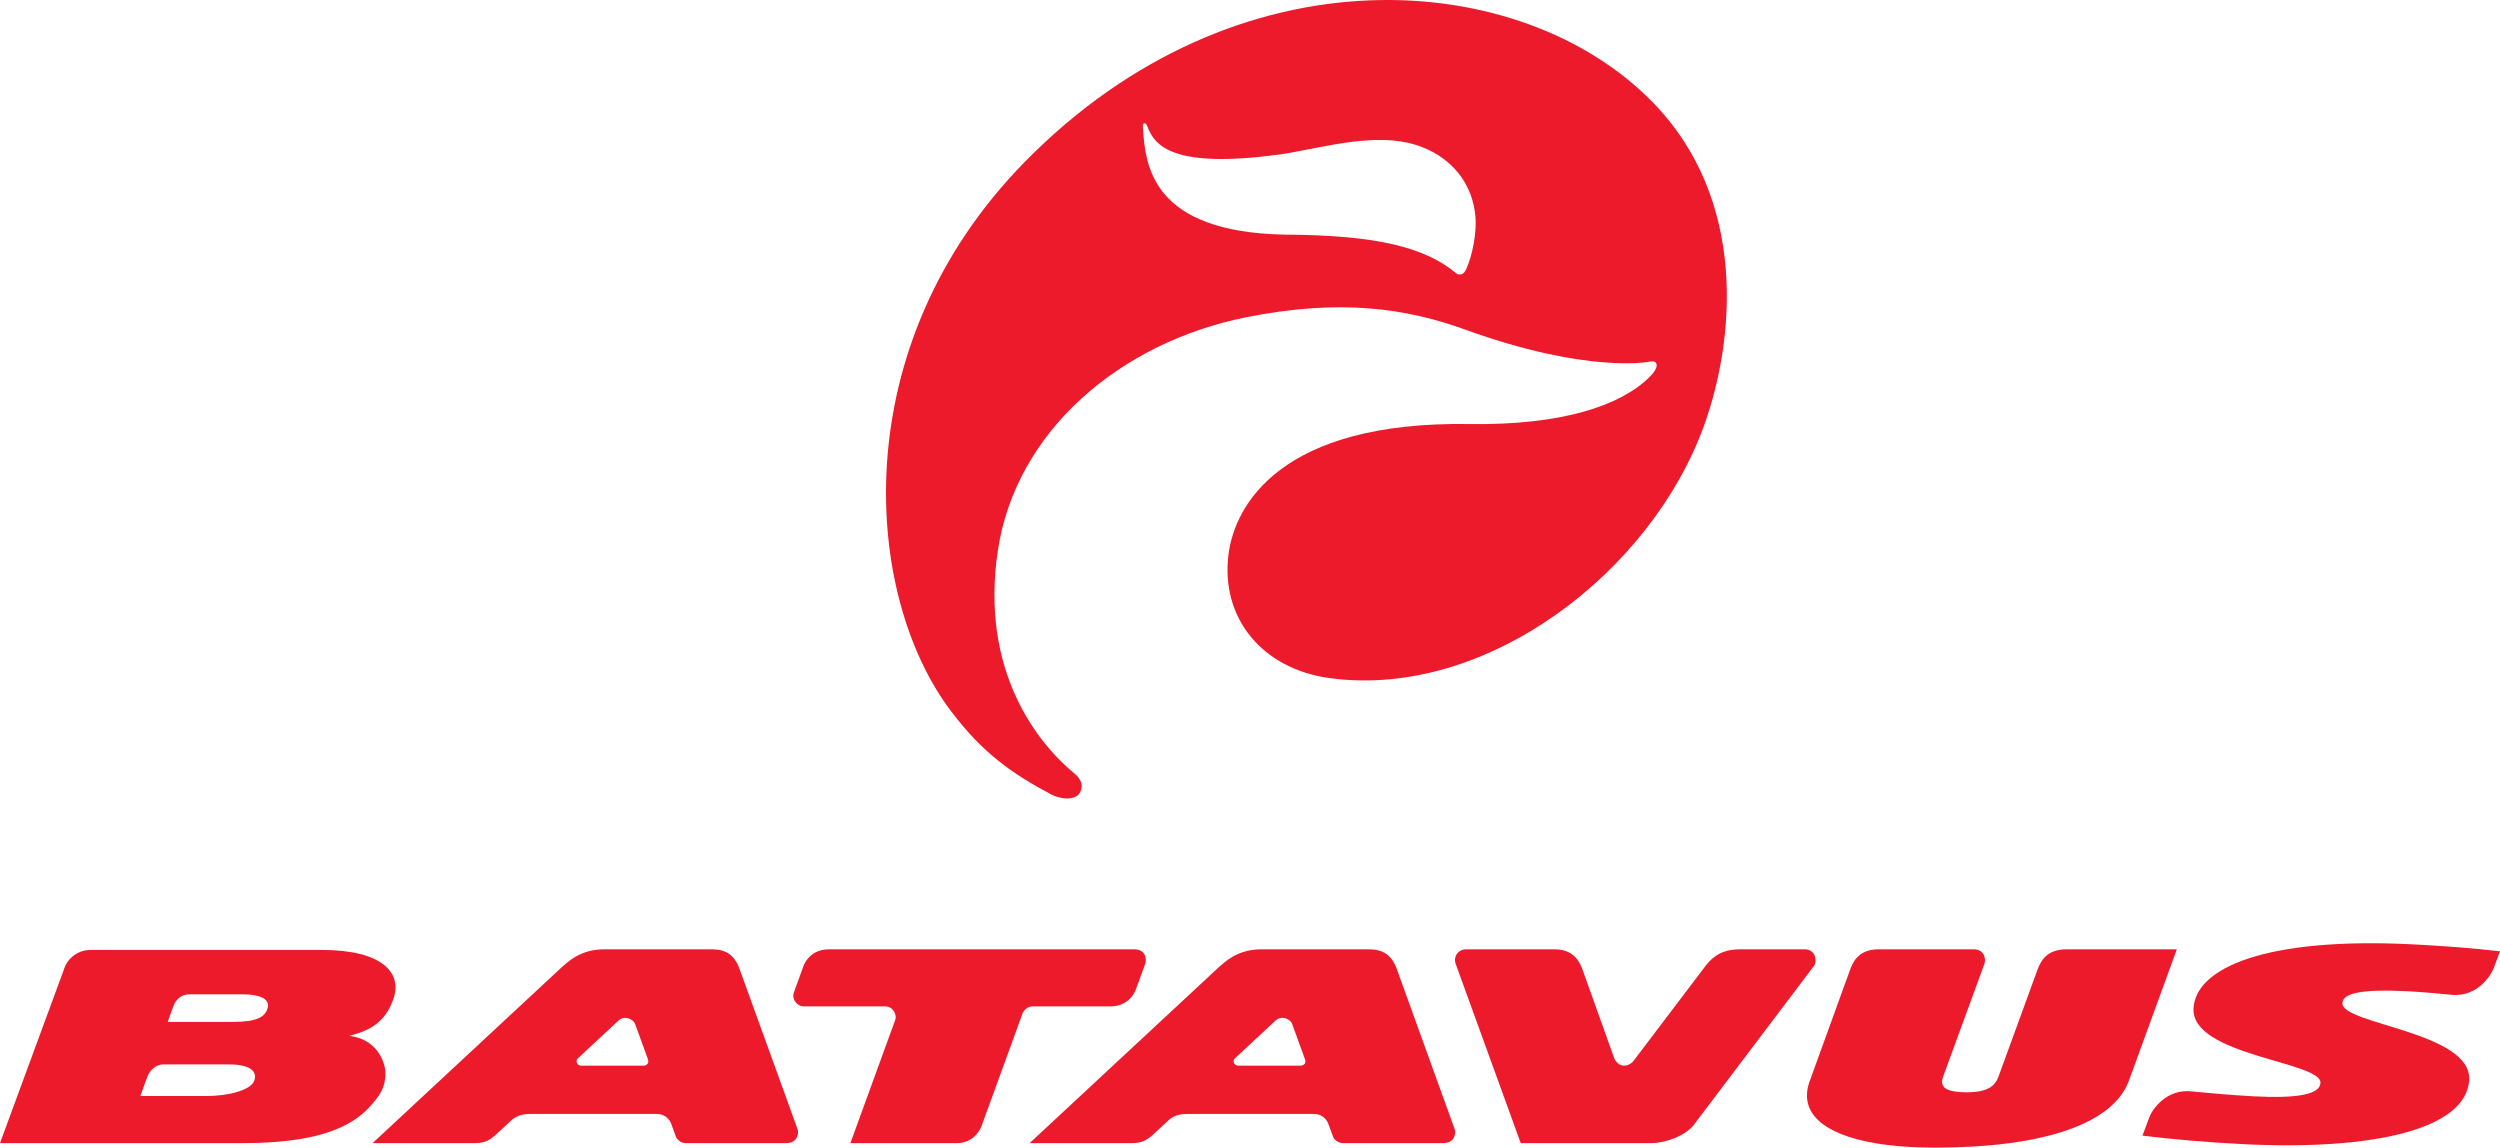
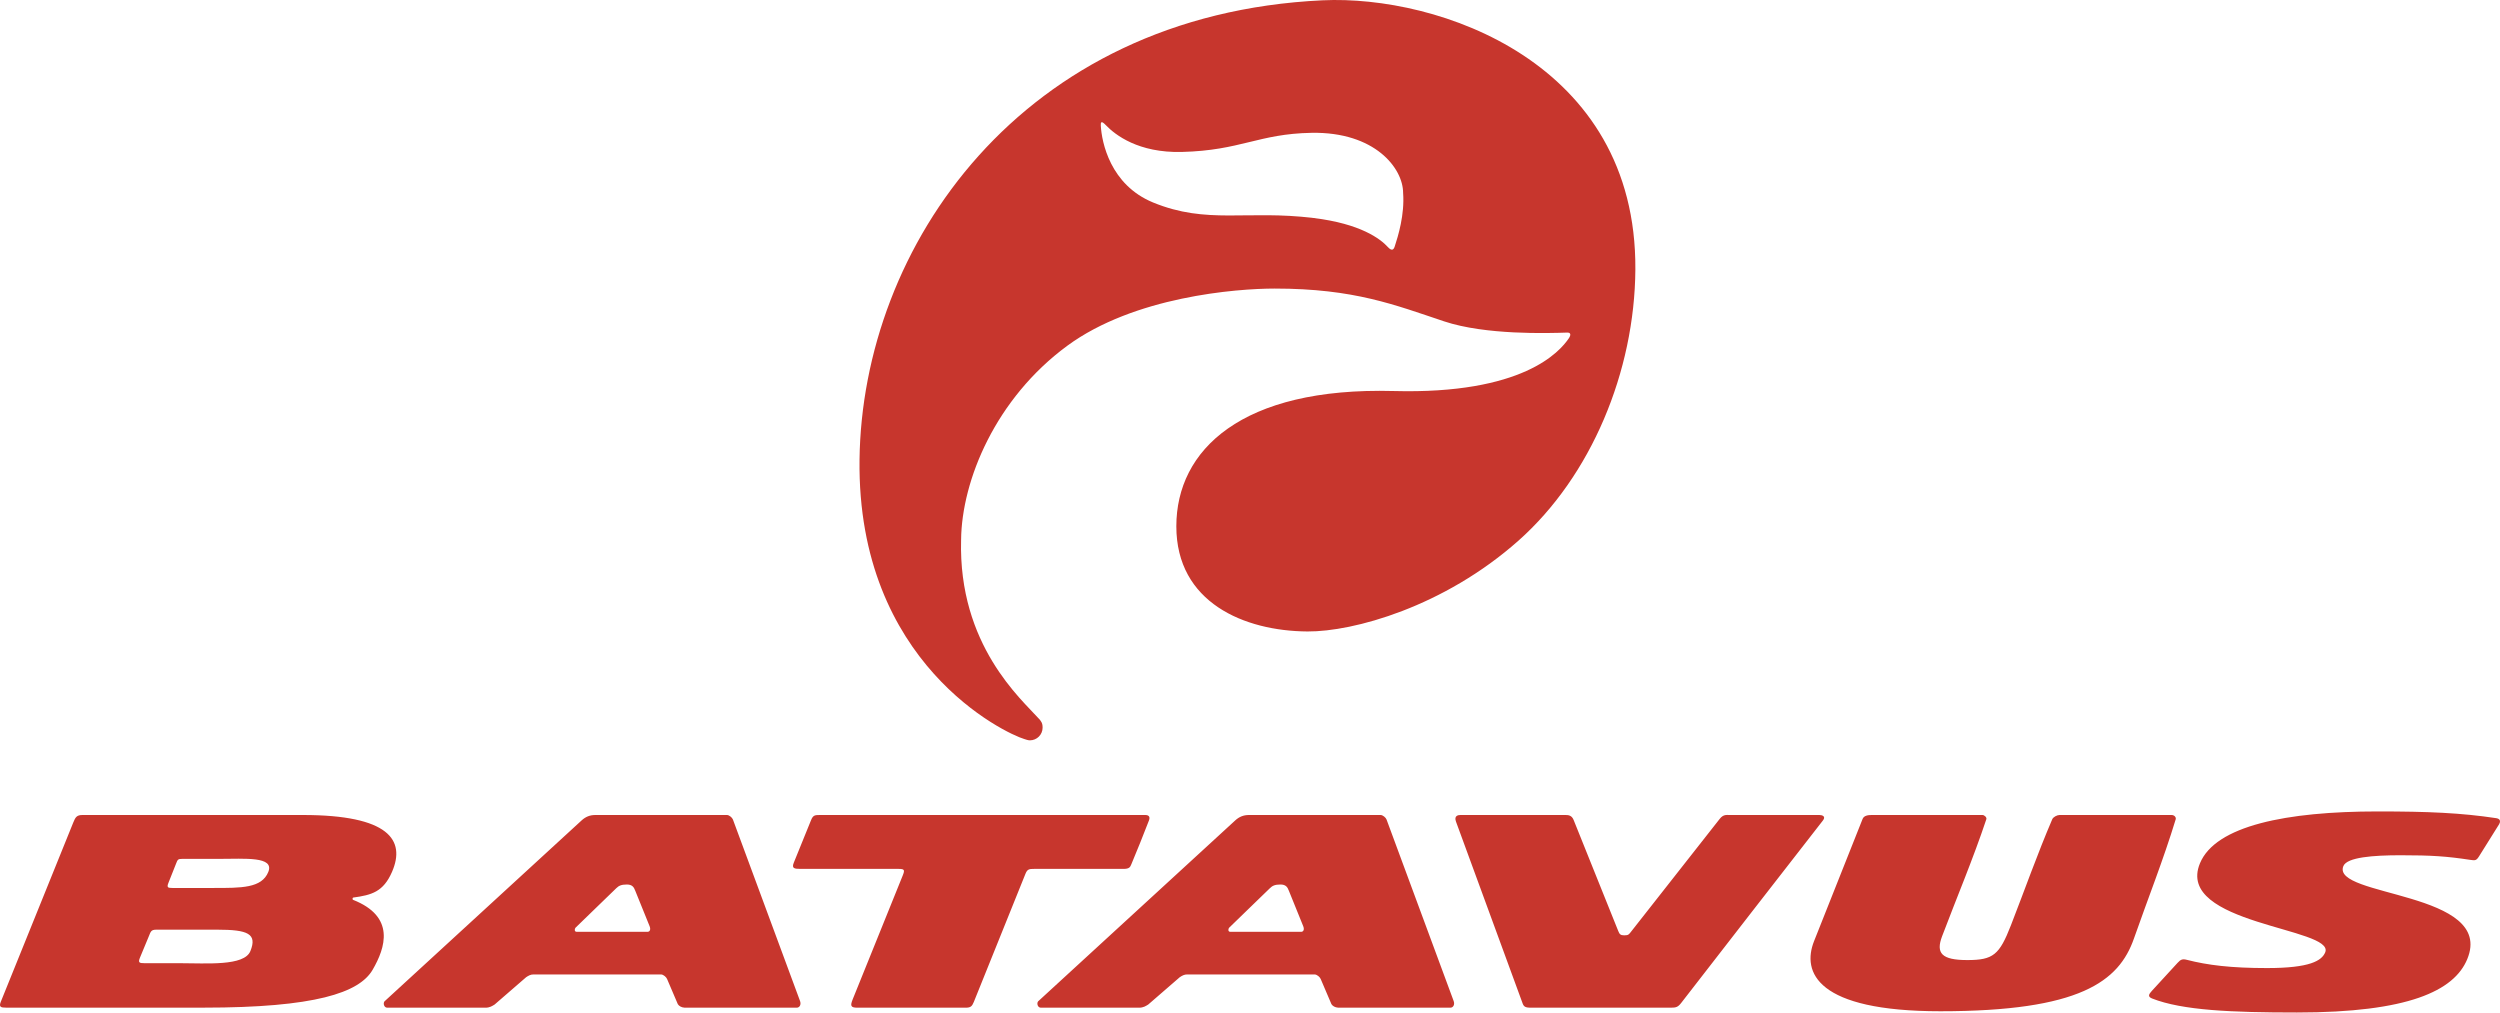
- <svg xmlns="http://www.w3.org/2000/svg" width="250.345" height="114.92" viewBox="0 0 250.345 114.92" version="1.1" id="svg1">
-   <defs id="defs1">
-     <clipPath clipPathUnits="userSpaceOnUse" id="clipPath9">
-       <path d="M 0,0 H 420.945 V 595.275 H 0 Z" transform="translate(-335.4616,-538.7618)" id="path9" />
-     </clipPath>
-     <clipPath clipPathUnits="userSpaceOnUse" id="clipPath11">
-       <path d="M 0,0 H 420.945 V 595.275 H 0 Z" transform="translate(-352.9183,-538.7618)" id="path11" />
-     </clipPath>
-     <clipPath clipPathUnits="userSpaceOnUse" id="clipPath13">
-       <path d="M 0,0 H 420.945 V 595.275 H 0 Z" transform="translate(-359.5955,-543.1354)" id="path13" />
-     </clipPath>
-     <clipPath clipPathUnits="userSpaceOnUse" id="clipPath15">
-       <path d="M 0,0 H 420.945 V 595.275 H 0 Z" transform="translate(-369.1633,-543.5535)" id="path15" />
-     </clipPath>
-     <clipPath clipPathUnits="userSpaceOnUse" id="clipPath17">
-       <path d="M 0,0 H 420.945 V 595.275 H 0 Z" transform="translate(-341.709,-542.0364)" id="path17" />
-     </clipPath>
-     <clipPath clipPathUnits="userSpaceOnUse" id="clipPath19">
-       <path d="M 0,0 H 420.945 V 595.275 H 0 Z" transform="translate(-379.435,-542.3417)" id="path19" />
-     </clipPath>
-     <clipPath clipPathUnits="userSpaceOnUse" id="clipPath21">
-       <path d="M 0,0 H 420.945 V 595.275 H 0 Z" transform="translate(-324.7265,-542.259)" id="path21" />
-     </clipPath>
-     <clipPath clipPathUnits="userSpaceOnUse" id="clipPath23">
-       <path d="M 0,0 H 420.945 V 595.275 H 0 Z" transform="translate(-339.5352,-549.8782)" id="path23" />
-     </clipPath>
-   </defs>
-   <g id="layer1" transform="translate(-121.1172,-229.5937)">
-     <path id="path8" d="m 0,0 -1.545,4.268 c -0.134,0.375 -0.366,0.519 -0.72,0.524 h -2.876 c -0.668,0 -1,-0.372 -1.131,-0.478 l -5.024,-4.671 h 2.695 c 0.222,0 0.367,0.034 0.565,0.21 l 0.369,0.342 c 0.1,0.098 0.236,0.223 0.548,0.223 h 3.366 c 0.318,0 0.393,-0.267 0.393,-0.267 l 0.132,-0.359 c 0,0 0.087,-0.149 0.253,-0.149 h 2.656 C 0.031,-0.357 0.02,-0.056 0,0 m -4.092,1.7 h -1.657 c -0.109,0 -0.163,0.115 -0.101,0.187 l 1.083,1.008 c 0.163,0.156 0.39,0.044 0.444,-0.08 L -3.982,1.878 C -3.927,1.729 -4.066,1.7 -4.092,1.7" style="fill:#ed1a2c;fill-opacity:1;fill-rule:nonzero;stroke:none" transform="matrix(3.769379,0,0,-3.769379,201.002,342.7184)" clip-path="url(#clipPath9)" />
-     <path id="path10" d="m 0,0 -1.542,4.268 c -0.137,0.375 -0.369,0.519 -0.723,0.524 h -2.877 c -0.668,0 -0.999,-0.372 -1.132,-0.478 l -5.023,-4.671 h 2.695 c 0.221,0 0.368,0.034 0.567,0.21 l 0.369,0.342 c 0.097,0.098 0.234,0.223 0.546,0.223 h 3.367 c 0.315,0 0.393,-0.267 0.393,-0.267 l 0.133,-0.359 c 0,0 0.086,-0.149 0.253,-0.149 h 2.655 C 0.031,-0.357 0.02,-0.056 0,0 m -4.094,1.7 h -1.655 c -0.107,0 -0.164,0.115 -0.103,0.187 l 1.084,1.008 c 0.166,0.156 0.392,0.044 0.444,-0.08 l 0.34,-0.937 C -3.926,1.729 -4.067,1.7 -4.094,1.7" style="fill:#ed1a2c;fill-opacity:1;fill-rule:nonzero;stroke:none" transform="matrix(3.769379,0,0,-3.769379,266.803,342.7184)" clip-path="url(#clipPath11)" />
-     <path id="path12" d="m 0,0 -1.925,-2.538 c -0.078,-0.123 -0.36,-0.249 -0.514,0.051 l -0.84,2.347 c -0.06,0.161 -0.194,0.558 -0.744,0.558 H -6.38 c -0.212,0 -0.349,-0.2 -0.271,-0.397 l 1.724,-4.751 h 3.468 c 0.391,0 0.883,0.195 1.111,0.459 l 3.21,4.247 C 2.96,0.113 2.898,0.418 2.622,0.418 H 0.911 C 0.43,0.418 0.201,0.245 0,0" style="fill:#ed1a2c;fill-opacity:1;fill-rule:nonzero;stroke:none" transform="matrix(3.769379,0,0,-3.769379,291.9719,326.2326)" clip-path="url(#clipPath13)" />
-     <path id="path14" d="m 0,0 c -0.566,0 -0.695,-0.375 -0.755,-0.511 l -1.046,-2.867 c -0.088,-0.239 -0.266,-0.42 -0.847,-0.42 -0.598,0 -0.719,0.159 -0.624,0.42 l 1.091,2.981 C -2.124,-0.264 -2.178,0 -2.458,0 h -2.534 c -0.547,0 -0.691,-0.364 -0.763,-0.571 l -1.062,-2.928 c -0.31,-0.846 0.374,-1.416 1.73,-1.65 0.46,-0.078 0.995,-0.119 1.596,-0.119 0.713,0 1.377,0.039 1.978,0.119 1.677,0.222 2.851,0.766 3.178,1.668 L 2.935,0 Z" style="fill:#ed1a2c;fill-opacity:1;fill-rule:nonzero;stroke:none" transform="matrix(3.769379,0,0,-3.769379,328.0365,324.6566)" clip-path="url(#clipPath15)" />
-     <path id="path16" d="m 0,0 h 2.048 c 0.537,0 0.68,0.435 0.68,0.435 L 2.989,1.147 C 3.02,1.249 3,1.517 2.697,1.517 h -8.118 c -0.55,0 -0.685,-0.472 -0.685,-0.472 L -6.357,0.351 C -6.404,0.193 -6.272,0 -6.075,0 h 2.153 c 0.214,0 0.311,-0.232 0.267,-0.352 l -1.194,-3.28 h 2.828 c 0.483,0 0.645,0.428 0.645,0.428 -0.149,-0.419 1.08,2.963 1.08,2.963 0,0 0.057,0.241 0.296,0.241" style="fill:#ed1a2c;fill-opacity:1;fill-rule:nonzero;stroke:none" transform="matrix(3.769379,0,0,-3.769379,224.5509,330.3751)" clip-path="url(#clipPath17)" />
-     <path id="path18" d="M 0,0 C -0.183,0.017 -0.758,0.076 -1.199,0.098 -2.492,0.163 -2.926,0.035 -2.937,-0.217 -2.969,-0.782 0.51,-0.979 0.43,-2.264 c -0.08,-1.3 -2.533,-1.873 -5.999,-1.7 -1.02,0.051 -1.958,0.136 -2.68,0.226 0,0 0.139,0.366 0.179,0.48 0.071,0.209 0.467,0.787 1.151,0.692 0.028,-0.004 1.074,-0.102 1.612,-0.127 1.195,-0.062 1.771,0.052 1.786,0.357 0.029,0.565 -3.437,0.723 -3.372,1.977 0.055,1.085 1.925,1.896 5.803,1.704 0.883,-0.046 1.598,-0.1 2.339,-0.186 L 1.083,0.715 C 1.016,0.537 0.673,-0.038 0,0" style="fill:#ed1a2c;fill-opacity:1;fill-rule:nonzero;stroke:none" transform="matrix(3.769379,0,0,-3.769379,366.7545,329.2244)" clip-path="url(#clipPath19)" />
-     <path id="path20" d="m 0,0 c 0.215,0.65 -0.266,1.278 -1.915,1.278 h -6.096 -0.041 c -0.32,0 -0.591,-0.2 -0.695,-0.479 l -0.028,-0.081 -1.683,-4.572 h 6.453 c 1.863,0 2.864,0.373 3.411,1.012 0.147,0.175 0.263,0.3 0.333,0.532 0.029,0.093 0.065,0.297 0.022,0.484 -0.078,0.33 -0.322,0.718 -0.874,0.812 l -0.068,0.013 C -0.515,-0.849 -0.18,-0.542 0,0 m -3.705,-2.2 c -0.086,-0.231 -0.634,-0.402 -1.266,-0.402 h -1.758 l 0.072,0.2 0.089,0.246 0.033,0.086 c 0.065,0.16 0.229,0.307 0.414,0.307 h 0.076 1.663 c 0.631,0 0.758,-0.217 0.677,-0.437 m 0.347,1.903 c -0.071,-0.201 -0.27,-0.337 -0.912,-0.337 h -1.733 l 0.094,0.264 0.067,0.179 c 0.067,0.158 0.205,0.287 0.39,0.287 l 0.06,0.003 h 1.363 c 0.645,0 0.743,-0.209 0.671,-0.396" style="fill:#ed1a2c;fill-opacity:1;fill-rule:nonzero;stroke:none" transform="matrix(3.769379,0,0,-3.769379,160.5374,329.5361)" clip-path="url(#clipPath21)" />
-     <path id="path22" d="m 0,0 c -2.334,3.077 -2.854,9.683 1.951,14.587 5.656,5.772 13.193,5.156 16.678,1.602 2.566,-2.617 2.172,-6.351 1.393,-8.547 C 18.629,3.71 14.235,0.326 10.081,0.877 8.241,1.12 7.159,2.5 7.369,4.162 c 0.168,1.331 1.405,3.544 6.393,3.468 2.462,-0.037 4.032,0.489 4.794,1.251 0.261,0.26 0.187,0.36 0.153,0.392 -0.045,0.043 -0.185,0.009 -0.185,0.009 0,0 -1.631,-0.314 -4.866,0.857 -1.544,0.559 -3.307,0.833 -5.83,0.325 C 4.482,9.79 1.72,7.441 1.243,4.274 0.761,1.074 2.294,-0.854 3.304,-1.678 3.307,-1.681 3.635,-1.94 3.365,-2.236 3.095,-2.428 2.683,-2.222 2.683,-2.222 1.603,-1.65 0.842,-1.11 0,0 M 11.939,15.139 C 10.863,15.301 9.563,14.904 8.713,14.789 5.923,14.414 5.412,15.005 5.216,15.532 5.177,15.638 5.131,15.618 5.131,15.618 5.109,15.612 5.089,15.614 5.096,15.514 c 0.06,-1.037 0.247,-2.778 3.755,-2.852 2.489,-0.011 3.751,-0.346 4.573,-1.031 0.04,-0.036 0.097,-0.028 0.097,-0.028 0.099,0.004 0.143,0.092 0.18,0.179 0.124,0.276 0.293,0.941 0.216,1.478 -0.153,1.075 -0.991,1.73 -1.978,1.879" style="fill:#ed1a2c;fill-opacity:1;fill-rule:nonzero;stroke:none" transform="matrix(3.769379,0,0,-3.769379,216.357,300.8164)" clip-path="url(#clipPath23)" />
+ <svg xmlns="http://www.w3.org/2000/svg" version="1.1" id="svg2" xml:space="preserve" width="377.634" height="152.942" viewBox="0 0 377.634 152.942">
+   <defs id="defs6" />
+   <g id="g8" transform="matrix(1.333333,0,0,-1.333333,-0.2940311,153.3209)">
+     <g id="g10" transform="scale(0.1)">
+       <path d="m 1183.37,325.566 c 0,-7.925 -6.46,-14.386 -14.39,-14.386 -2.25,0 -4.23,0.855 -6.25,1.441 -21.36,6.227 -189.593,85.227 -186.769,316.438 2.941,240.675 182.179,504.291 524.519,520.501 130.69,6.19 355.97,-69.62 354.43,-304.9 -0.76,-115.797 -50.18,-234.152 -132.28,-307.121 -84.72,-75.281 -187.29,-103.351 -239.17,-103.023 -71.71,0.453 -148.59,32.785 -148.58,119.172 0,86.39 73.8,157.867 246.08,153.226 146.71,-3.949 188.25,44.559 198.53,59.68 2.61,3.832 2.43,6.672 -1.86,6.535 -21.84,-0.715 -92.39,-2.953 -139.4,12.719 -55.72,18.57 -101.68,37.144 -191.92,37.144 -43.63,0 -159.26,-9.113 -235.07,-64.867 -80.97,-59.547 -119.5,-152.234 -120.2,-219.758 -3.3,-119.273 68.77,-181 87.67,-202.215 0.92,-0.839 1.72,-1.8 2.4,-2.843 1.86,-2.411 2.26,-4.789 2.26,-7.743 z m 391.26,544.356 c -8.63,9.457 -30.93,26.48 -84.25,33.008 -75.84,9.281 -120.68,-7.52 -181.81,17.566 -48.71,19.996 -58.28,68.484 -59.27,87.164 -0.2,3.93 0.51,5.89 5.66,0.52 10.67,-11.153 36.96,-31.637 86.11,-30.418 66.92,1.664 86.66,20.597 147.03,21.668 71.86,1.28 103.7,-40.239 103.7,-68.098 1.83,-24.609 -5.67,-48.914 -9.57,-60.809 -1.31,-4.027 -3.63,-4.949 -7.6,-0.601" style="fill:#c7362d;fill-opacity:1;fill-rule:evenodd;stroke:none" id="path12" />
+       <path d="m 2830.2,223.004 c -39.69,5.969 -76.71,7.625 -134.38,7.625 -103.32,0 -183.63,-16.172 -201.27,-58.731 -28.76,-69.41 153.33,-72.953 141.9,-100.879 -3.88,-9.496 -17.27,-17.836 -65.79,-17.836 -41.21,0 -67.66,3.344 -90.8,9.297 -5.15,1.324 -7.09,0.516 -10.7,-3.414 -11.04,-12.035 -17.98,-19.598 -29.03,-31.633 -3.59,-3.914 -5.12,-6.637 0.27,-8.758 34.3,-13.484 90.51,-15.836 163.96,-15.836 126.15,0 178.07,24.469 192.98,60.406 31.98,77.074 -154.57,70.231 -140.34,105.445 4.07,10.098 33.97,12.301 64.79,12.301 35.32,0 52.21,-1.183 78.7,-5.179 5.87,-0.887 7.12,-0.993 10.24,3.972 8.19,13.02 14.5,23.289 22.7,36.305 1.07,1.762 2.64,6.031 -3.23,6.914 z m -367.82,3.586 c -42.81,0 -84.11,-0.035 -126.89,0 -2.74,0 -7.18,-2.235 -8.27,-4.785 -16.92,-39.465 -31.2,-80.051 -46.8,-120.075 -13.07,-33.554 -19.99,-39.484 -49.43,-39.484 -29.17,0 -35.84,7.777 -28.6,26.93 16.71,44.219 35.21,87.789 50.15,132.66 0.69,2.055 -2.26,4.754 -4.39,4.754 -42.46,0 -83.03,0 -125.48,0 -3.77,0 -8.75,-0.496 -10.31,-4.426 -18.31,-46.164 -36.67,-92.312 -55,-138.473 -13.98,-35.211 2.78,-79.437 143.07,-79.437 158.26,0 202.29,33.801 219.29,82.324 15.78,45.051 33.44,89.473 47.35,135.152 0.66,2.168 -1.43,4.86 -4.69,4.86 z M 1181.23,8.293 c 38.19,0 72.95,0 111.14,0 5.36,-0.086 8,2.008 10.65,3.555 11.9,10.32 23.81,20.641 35.72,30.961 2.66,1.777 5.14,3.191 8.52,3.16 48.14,0 96.28,0 144.42,0 2.78,-0.262 5.75,-2.883 6.73,-5.137 4.05,-9.504 8.11,-19.004 12.17,-28.508 1.31,-2.066 3.9,-3.773 7.74,-4.031 42.64,0 84.36,0 127,0 3.07,-0.008 5.24,3.246 3.79,7.41 l -76.08,205.75 c -0.84,2.277 -4.26,5.137 -6.75,5.137 -51.82,0 -97.31,0 -149.08,0 -6.18,0 -11.08,-1.977 -15.61,-6.141 -75.23,-69.062 -148.11,-135.953 -223.34,-205.015 -1.72,-2.199 -0.55,-6.938 2.98,-7.141 z m 557.87,0.004 c 54.36,0 101.45,0 155.81,0 6.02,0 8.19,0.547 12,5.465 53.73,69.168 106.57,137.59 160.48,206.613 3.68,4.723 -0.81,6.215 -3.91,6.215 -35.35,0 -66.66,0 -102,0 -3.3,0 -6.9,0.844 -10.99,-4.363 -33.39,-42.497 -66.79,-84.997 -100.18,-127.489 -2.74,-3.481 -3.1,-4.481 -8.05,-4.481 -4.21,0 -5.3,1.281 -6.76,4.938 -16.95,42.344 -33.58,83.434 -50.53,125.778 -2.07,5.172 -5.73,5.617 -9.18,5.617 -40.86,0 -78.22,0 -119.08,0 -2.44,0 -7.51,-0.688 -5.01,-7.524 25.44,-69.5 50.09,-136.875 75.64,-206.335 1.66,-4.504 4.93,-4.434 11.76,-4.434 z M 973.465,8.293 c 42.275,0 80.405,0 122.675,0 5.47,0 7.23,1.34 9.29,6.453 20.11,49.824 38.44,95.484 58.55,145.309 2.13,5.265 4.3,5.48 9.87,5.48 34.82,0 66.38,0 101.2,0 6.78,0 7.57,2.164 8.91,5.375 7.17,17.195 13.19,32.094 19.89,49.477 1.83,4.746 -0.84,6.203 -4.13,6.203 -124.17,0 -243.81,0 -367.982,0 -6.082,0 -8.3,0.07 -10.629,-5.692 -6.957,-17.21 -12.675,-31.168 -19.632,-48.378 -2.582,-6.391 0.578,-6.985 7.546,-6.985 39.438,0 71.821,0 111.257,0 6.72,0 7.13,-1.277 4.64,-7.449 -19.84,-49.148 -36.807,-91.059 -56.647,-140.211 -2.921,-7.238 -2.578,-9.582 5.192,-9.582 z m -532.723,0 c 38.192,0 72.949,0 111.141,0 5.355,-0.086 8,2.008 10.644,3.555 11.911,10.32 23.817,20.641 35.731,30.961 2.656,1.777 5.133,3.191 8.515,3.16 48.141,0 96.282,0 144.422,0 2.785,-0.262 5.746,-2.883 6.727,-5.137 4.058,-9.504 8.113,-19.004 12.172,-28.508 1.312,-2.066 3.894,-3.773 7.742,-4.031 42.633,0 84.363,0 127,0 3.07,-0.008 5.238,3.246 3.793,7.41 l -76.09,205.75 c -0.84,2.277 -4.254,5.137 -6.75,5.137 -51.812,0 -97.301,0 -149.078,0 -6.18,0 -11.074,-1.977 -15.609,-6.141 C 585.867,151.387 512.988,84.496 437.762,15.434 c -1.719,-2.199 -0.543,-6.938 2.98,-7.141 z M 9.066,8.344 c 75.477,0 148.606,0 224.086,0 125.586,0 175.969,16.738 191.164,42.828 14.629,25.125 26.118,60.305 -22.199,79.332 -0.793,0.312 -0.613,2.434 0.231,2.551 20.894,2.84 34.16,6.457 43.996,29.144 15.594,35.981 -3.457,64.391 -101.055,64.391 -83.195,0 -166.387,0 -249.578,0 -6.562,0 -8.043,-2.43 -10.535,-8.594 C 56.965,148.172 31.352,84.894 3.141,15.07 0.711,9.051 3.129,8.344 9.066,8.344 Z M 208.688,176.887 c 13.832,0 27.664,0 41.496,0 29.683,0 63.195,3.058 55.972,-14.832 -7.461,-18.469 -30.742,-18.129 -62.125,-18.129 -16.047,0 -30.461,0 -46.508,0 -5.308,0 -6.531,0.609 -4.484,5.816 3.359,8.528 5.27,13.254 8.637,21.785 1.789,4.559 2.109,5.36 7.012,5.36 z M 179.379,96.684 c 22.961,0 45.926,0 68.891,0 34.824,0 45.527,-4.629 37.609,-24.254 -6.992,-17.309 -49.801,-13.73 -80.047,-13.73 -14.144,0 -25.762,0 -39.91,0 -6.152,0 -7.453,0.711 -5.067,6.488 3.911,9.484 6.012,14.438 9.926,23.926 2.242,5.445 2.512,7.57 8.598,7.57 z m 532.93,51.164 c 5.894,0.015 8,-2.731 9.578,-7.067 5.371,-13.277 10.742,-26.547 16.113,-39.82 1.574,-3.574 0.734,-6.336 -1.727,-6.668 -27.003,0 -54.003,0 -81.003,0 -2.262,0.023 -2.372,3.019 -1.133,4.535 l 23.676,22.961 22.589,21.879 c 2.879,2.844 5.762,4.16 11.907,4.18 z m 740.481,0 c 5.9,0.015 8.01,-2.731 9.58,-7.067 5.37,-13.277 10.75,-26.547 16.12,-39.82 1.57,-3.574 0.73,-6.336 -1.73,-6.668 -27.01,0 -54.01,0 -81.01,0 -2.26,0.023 -2.36,3.019 -1.12,4.535 l 23.67,22.961 22.59,21.879 c 2.88,2.844 5.76,4.16 11.9,4.18" style="fill:#c7362d;fill-opacity:1;fill-rule:evenodd;stroke:none" id="path14" />
+     </g>
  </g>
</svg>
